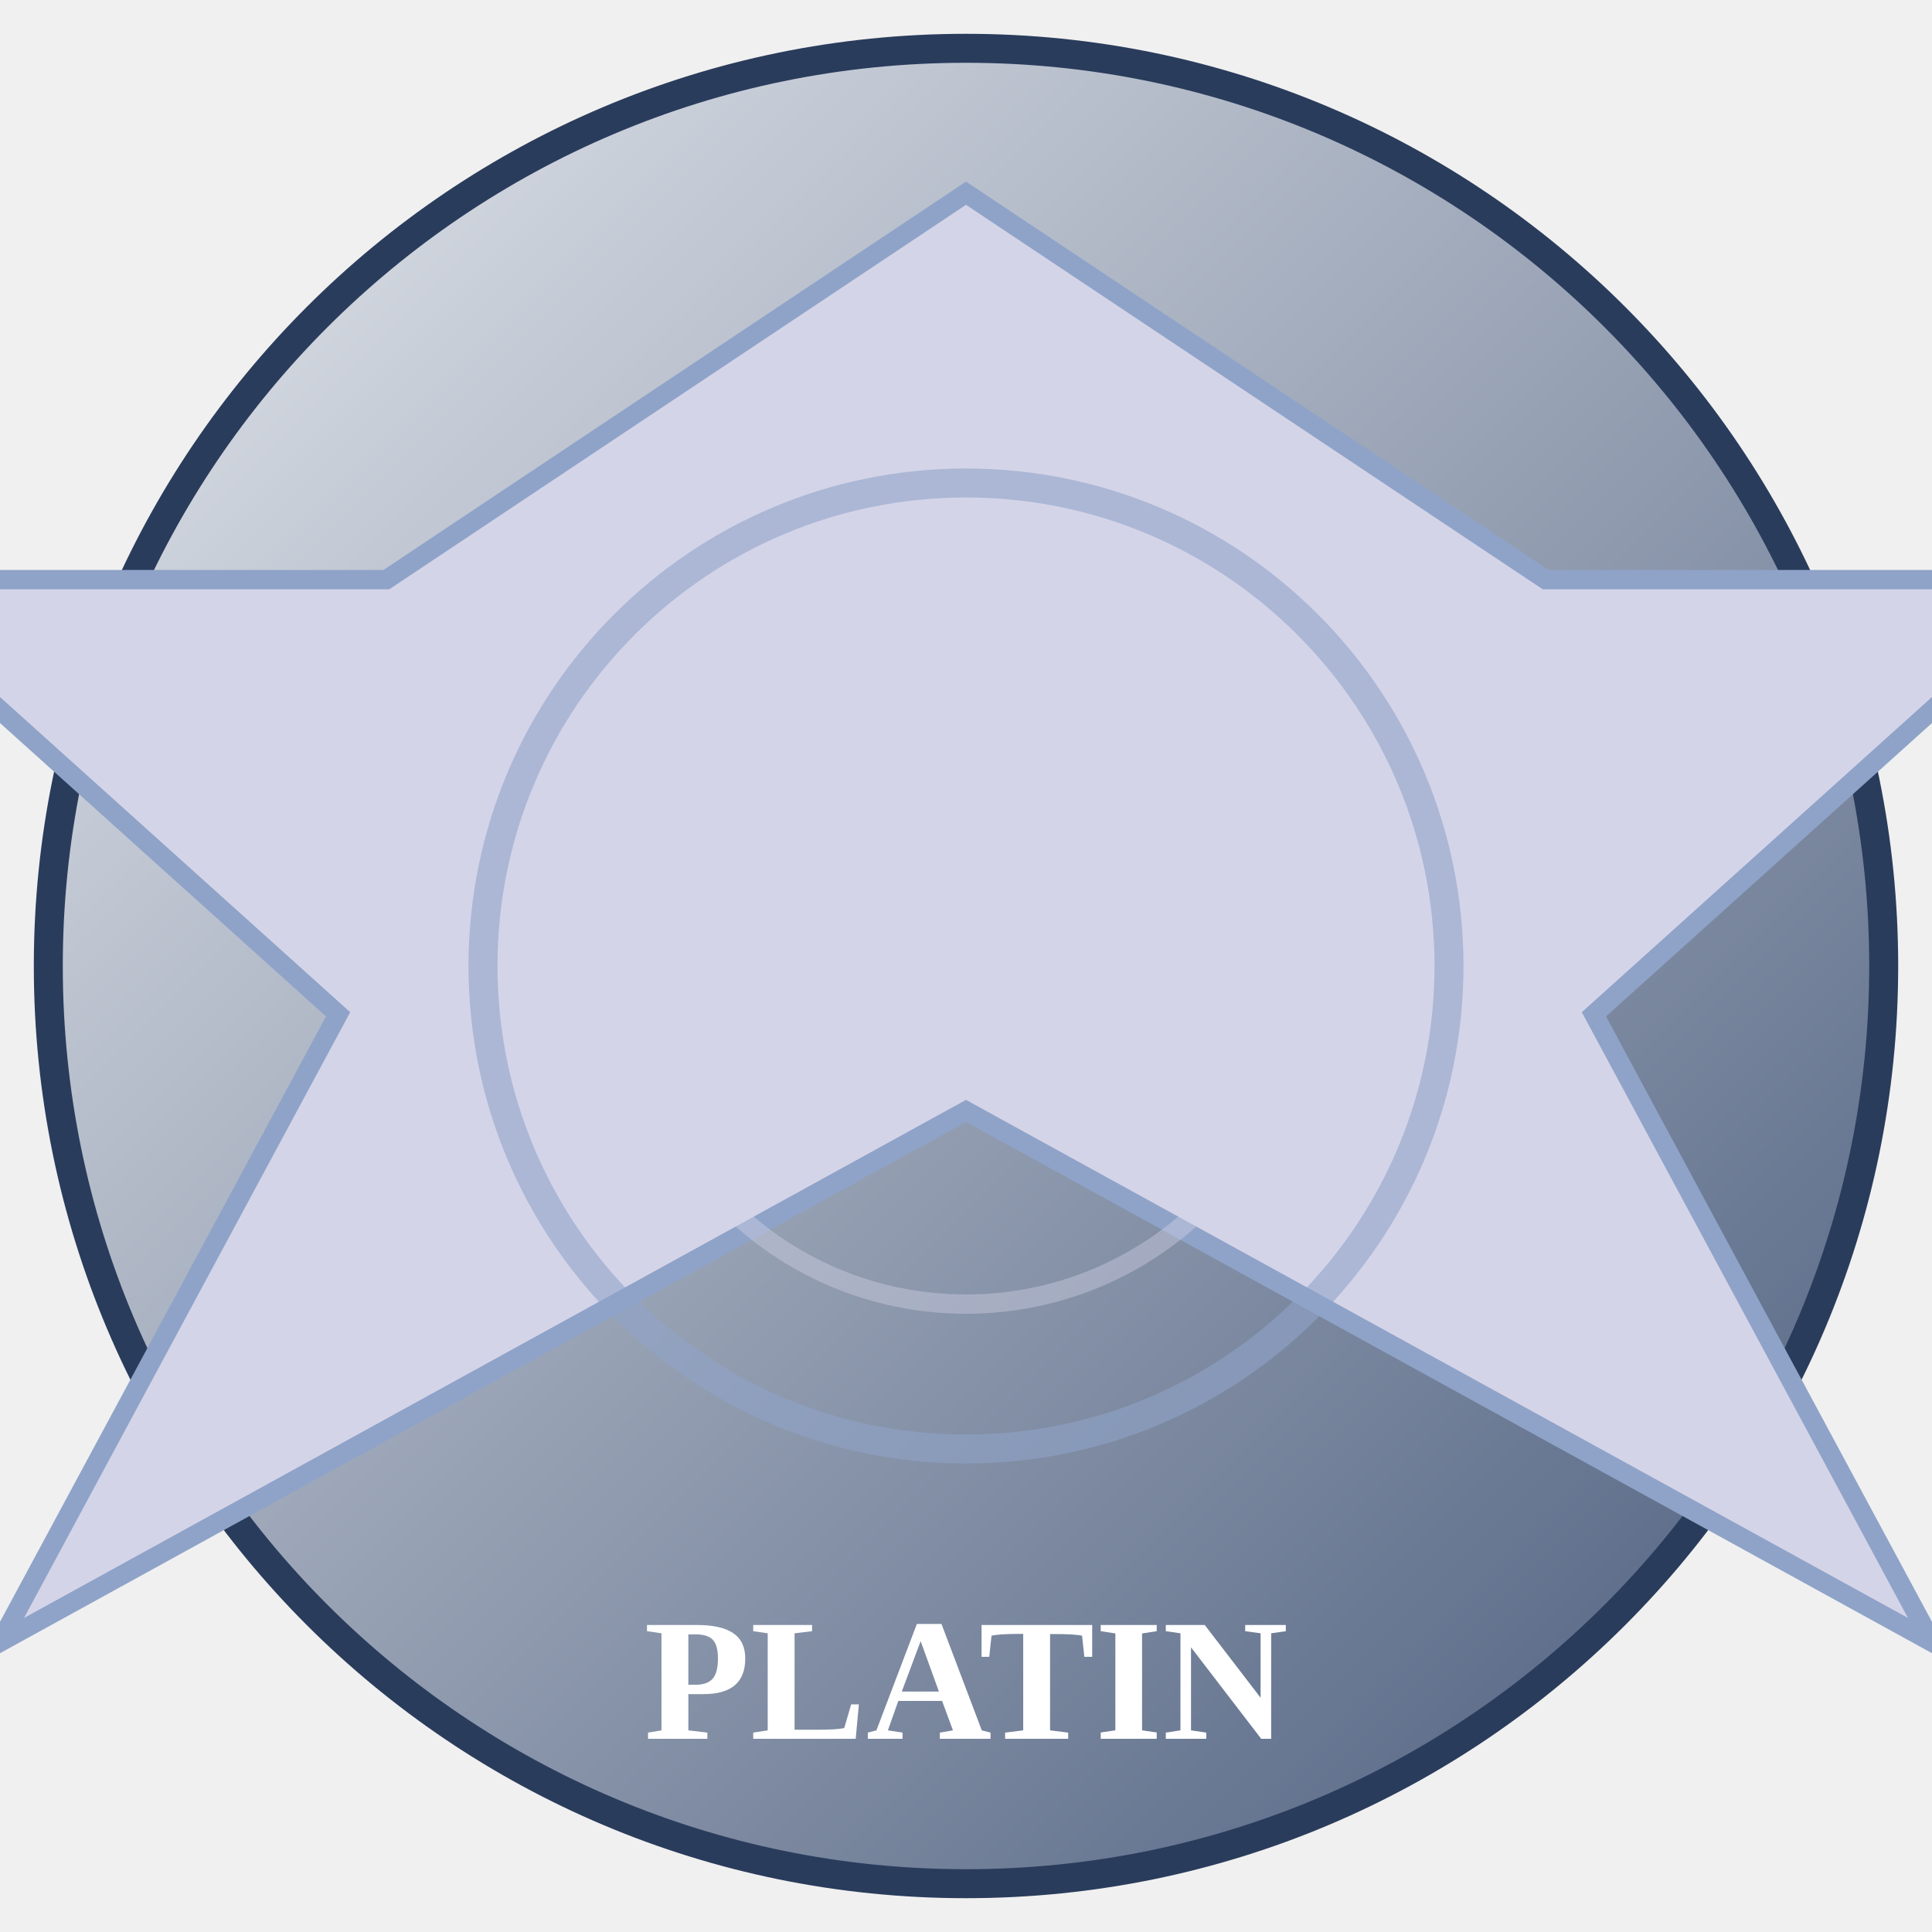
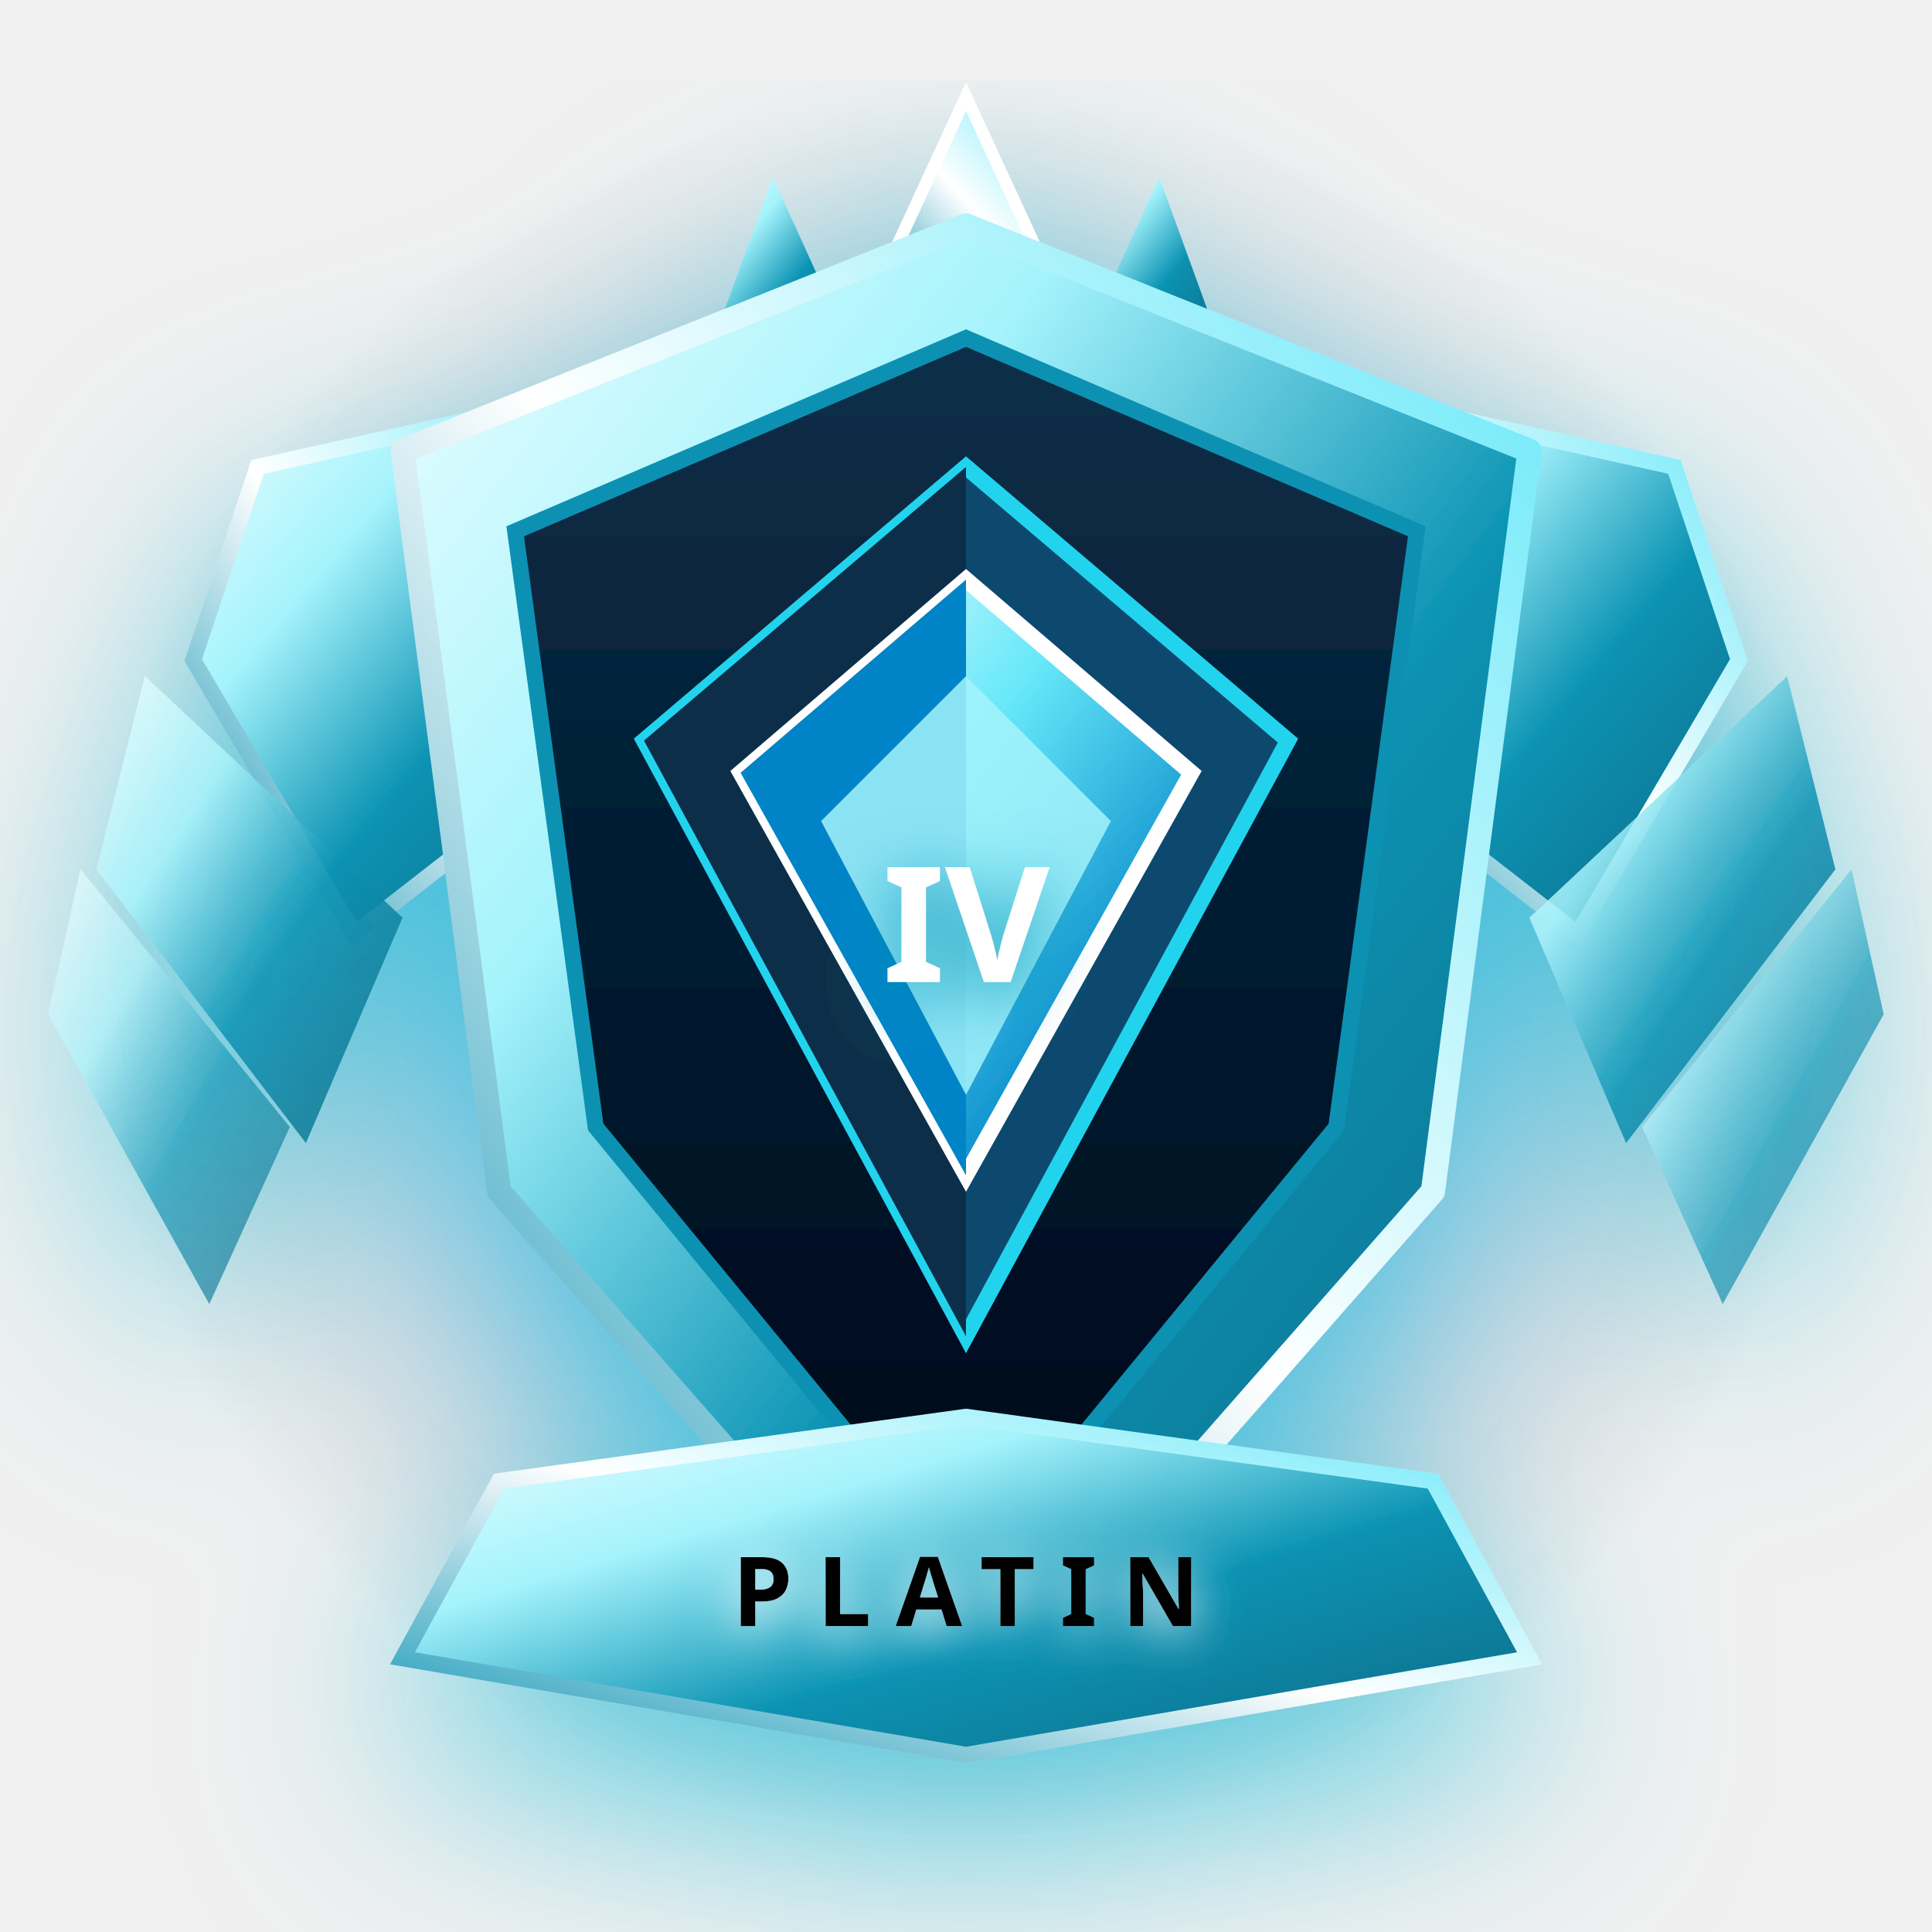
- <svg xmlns="http://www.w3.org/2000/svg" viewBox="0 0 200 200">
+ <svg xmlns="http://www.w3.org/2000/svg" viewBox="0 0 240 240" fill="none">
  <defs>
-     <linearGradient id="platinGrad" x1="0%" y1="0%" x2="100%" y2="100%">
-       <stop offset="0%" style="stop-color:#e5e8ed;stop-opacity:1" />
-       <stop offset="100%" style="stop-color:#4a5c7c;stop-opacity:1" />
+     <radialGradient id="plt-glow" cx="50%" cy="50%" r="50%">
+       <stop offset="0%" stop-color="#06b6d4" stop-opacity="0.65" />
+       <stop offset="50%" stop-color="#3b82f6" stop-opacity="0.25" />
+       <stop offset="100%" stop-color="#0f172a" stop-opacity="0" />
+     </radialGradient>
+     <linearGradient id="plt-metal" x1="0%" y1="0%" x2="100%" y2="100%">
+       <stop offset="0%" stop-color="#ecfeff" />
+       <stop offset="30%" stop-color="#a5f3fc" />
+       <stop offset="60%" stop-color="#0891b2" />
+       <stop offset="90%" stop-color="#0e7490" />
+       <stop offset="100%" stop-color="#164e63" />
    </linearGradient>
+     <linearGradient id="plt-rim" x1="0%" y1="100%" x2="100%" y2="0%">
+       <stop offset="0%" stop-color="#0891b2" />
+       <stop offset="50%" stop-color="#ffffff" />
+       <stop offset="100%" stop-color="#67e8f9" />
+     </linearGradient>
+     <linearGradient id="plt-plate" x1="50%" y1="0%" x2="50%" y2="100%">
+       <stop offset="0%" stop-color="#082f49" />
+       <stop offset="100%" stop-color="#020617" />
+     </linearGradient>
+     <linearGradient id="plt-diamond" x1="0%" y1="0%" x2="100%" y2="100%">
+       <stop offset="0%" stop-color="#ffffff" />
+       <stop offset="40%" stop-color="#67e8f9" />
+       <stop offset="80%" stop-color="#0284c7" />
+       <stop offset="100%" stop-color="#0369a1" />
+     </linearGradient>
+     <filter id="plt-shadow" x="-20%" y="-20%" width="140%" height="140%">
+       <feDropShadow dx="0" dy="10" stdDeviation="14" flood-color="#06b6d4" flood-opacity="0.65" />
+     </filter>
  </defs>
-   <circle cx="100" cy="100" r="95" fill="url(#platinGrad)" stroke="#2a3c5c" stroke-width="3" />
-   <path d="M 100 20 L 160 60 L 215 60 L 165 105 L 200 170 L 100 115 L 0 170 L 35 105 L -15 60 L 40 60 Z" fill="#d4d4e8" stroke="#8fa3c8" stroke-width="2" />
-   <circle cx="100" cy="100" r="50" fill="none" stroke="#8fa3c8" stroke-width="3" opacity="0.6" />
-   <circle cx="100" cy="100" r="35" fill="none" stroke="#d4d4e8" stroke-width="2" opacity="0.4" />
-   <text x="100" y="180" font-size="18" font-weight="bold" text-anchor="middle" fill="#fff">PLATIN</text>
+   <circle cx="120" cy="120" r="110" fill="url(#plt-glow)" />
+   <g filter="url(#plt-shadow)">
+     <path d="M 32 58 L 68 50 L 80 88 L 44 116 L 24 82 Z" fill="url(#plt-metal)" stroke="url(#plt-rim)" stroke-width="2" />
+     <path d="M 18 84 L 50 114 L 38 142 L 12 108 Z" fill="url(#plt-metal)" opacity="0.85" />
+     <path d="M 10 108 L 36 140 L 26 162 L 6 126 Z" fill="url(#plt-metal)" opacity="0.65" />
+     <path d="M 208 58 L 172 50 L 160 88 L 196 116 L 216 82 Z" fill="url(#plt-metal)" stroke="url(#plt-rim)" stroke-width="2" />
+     <path d="M 222 84 L 190 114 L 202 142 L 228 108 Z" fill="url(#plt-metal)" opacity="0.85" />
+     <path d="M 230 108 L 204 140 L 214 162 L 234 126 Z" fill="url(#plt-metal)" opacity="0.65" />
+     <polygon points="120,12 132,38 108,38" fill="url(#plt-rim)" stroke="#fff" stroke-width="1.5" />
+     <polygon points="96,22 106,44 88,44" fill="url(#plt-metal)" />
+     <polygon points="144,22 152,44 134,44" fill="url(#plt-metal)" />
+     <path d="M 120 28 L 190 56 L 178 148 L 120 214 L 62 148 L 50 56 Z" fill="url(#plt-metal)" stroke="url(#plt-rim)" stroke-width="3" stroke-linejoin="round" />
+     <path d="M 120 42 L 176 66 L 166 140 L 120 196 L 74 140 L 64 66 Z" fill="url(#plt-plate)" stroke="#0891b2" stroke-width="2" />
+     <polygon points="120,58 160,92 120,166 80,92" fill="#0c4a6e" stroke="#22d3ee" stroke-width="2" />
+     <polygon points="120,58 120,166 80,92" fill="#082f49" />
+     <polygon points="120,72 148,96 120,146 92,96" fill="url(#plt-diamond)" stroke="#fff" stroke-width="2" />
+     <polygon points="120,72 120,146 92,96" fill="#0284c7" />
+     <polygon points="120,84 138,102 120,136 102,102" fill="#a5f3fc" opacity="0.85" />
+     <text x="120" y="122" font-family="'Poppins', system-ui, sans-serif" font-size="20" font-weight="900" text-anchor="middle" fill="#ffffff" filter="drop-shadow(0 2px 4px #0891b2)">IV</text>
+     <path d="M 62 184 L 120 176 L 178 184 L 190 206 L 120 218 L 50 206 Z" fill="url(#plt-metal)" stroke="url(#plt-rim)" stroke-width="2" />
+     <text x="120" y="202" font-family="'Poppins', system-ui, sans-serif" font-size="12" font-weight="900" letter-spacing="3" text-anchor="middle" fill="#000" filter="drop-shadow(0 1px 3px #fff)">PLATIN</text>
+   </g>
</svg>
